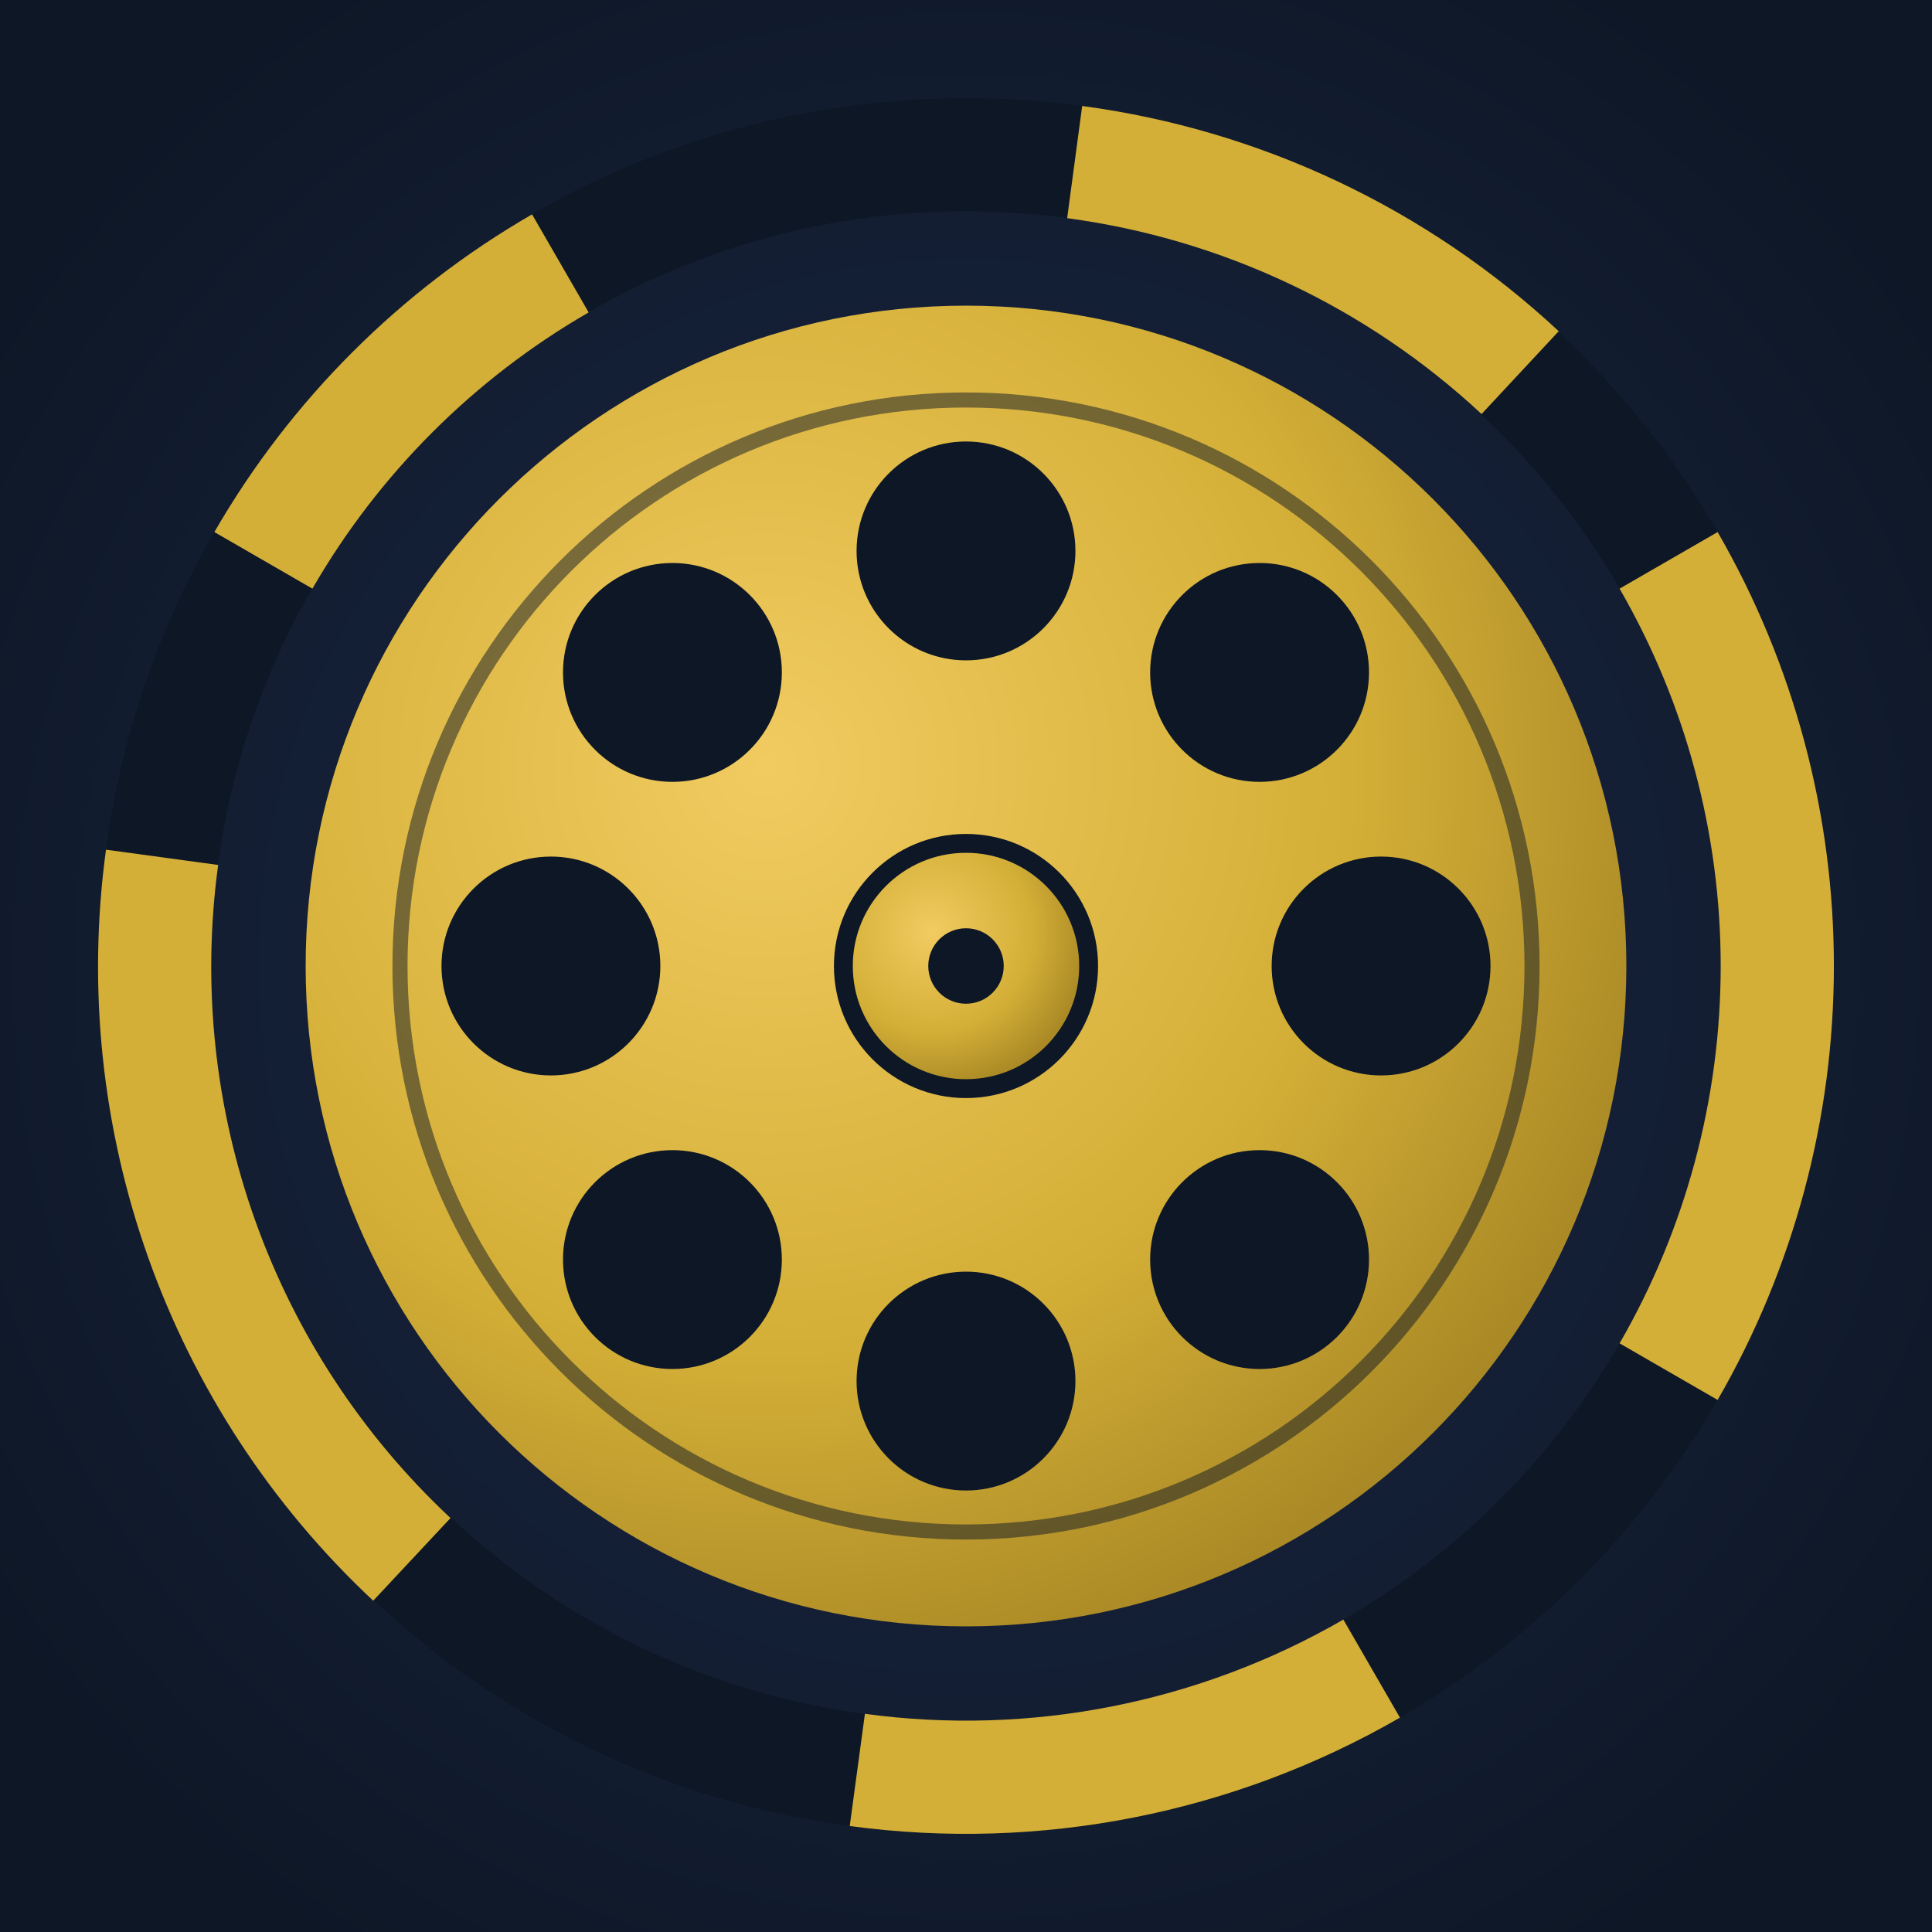
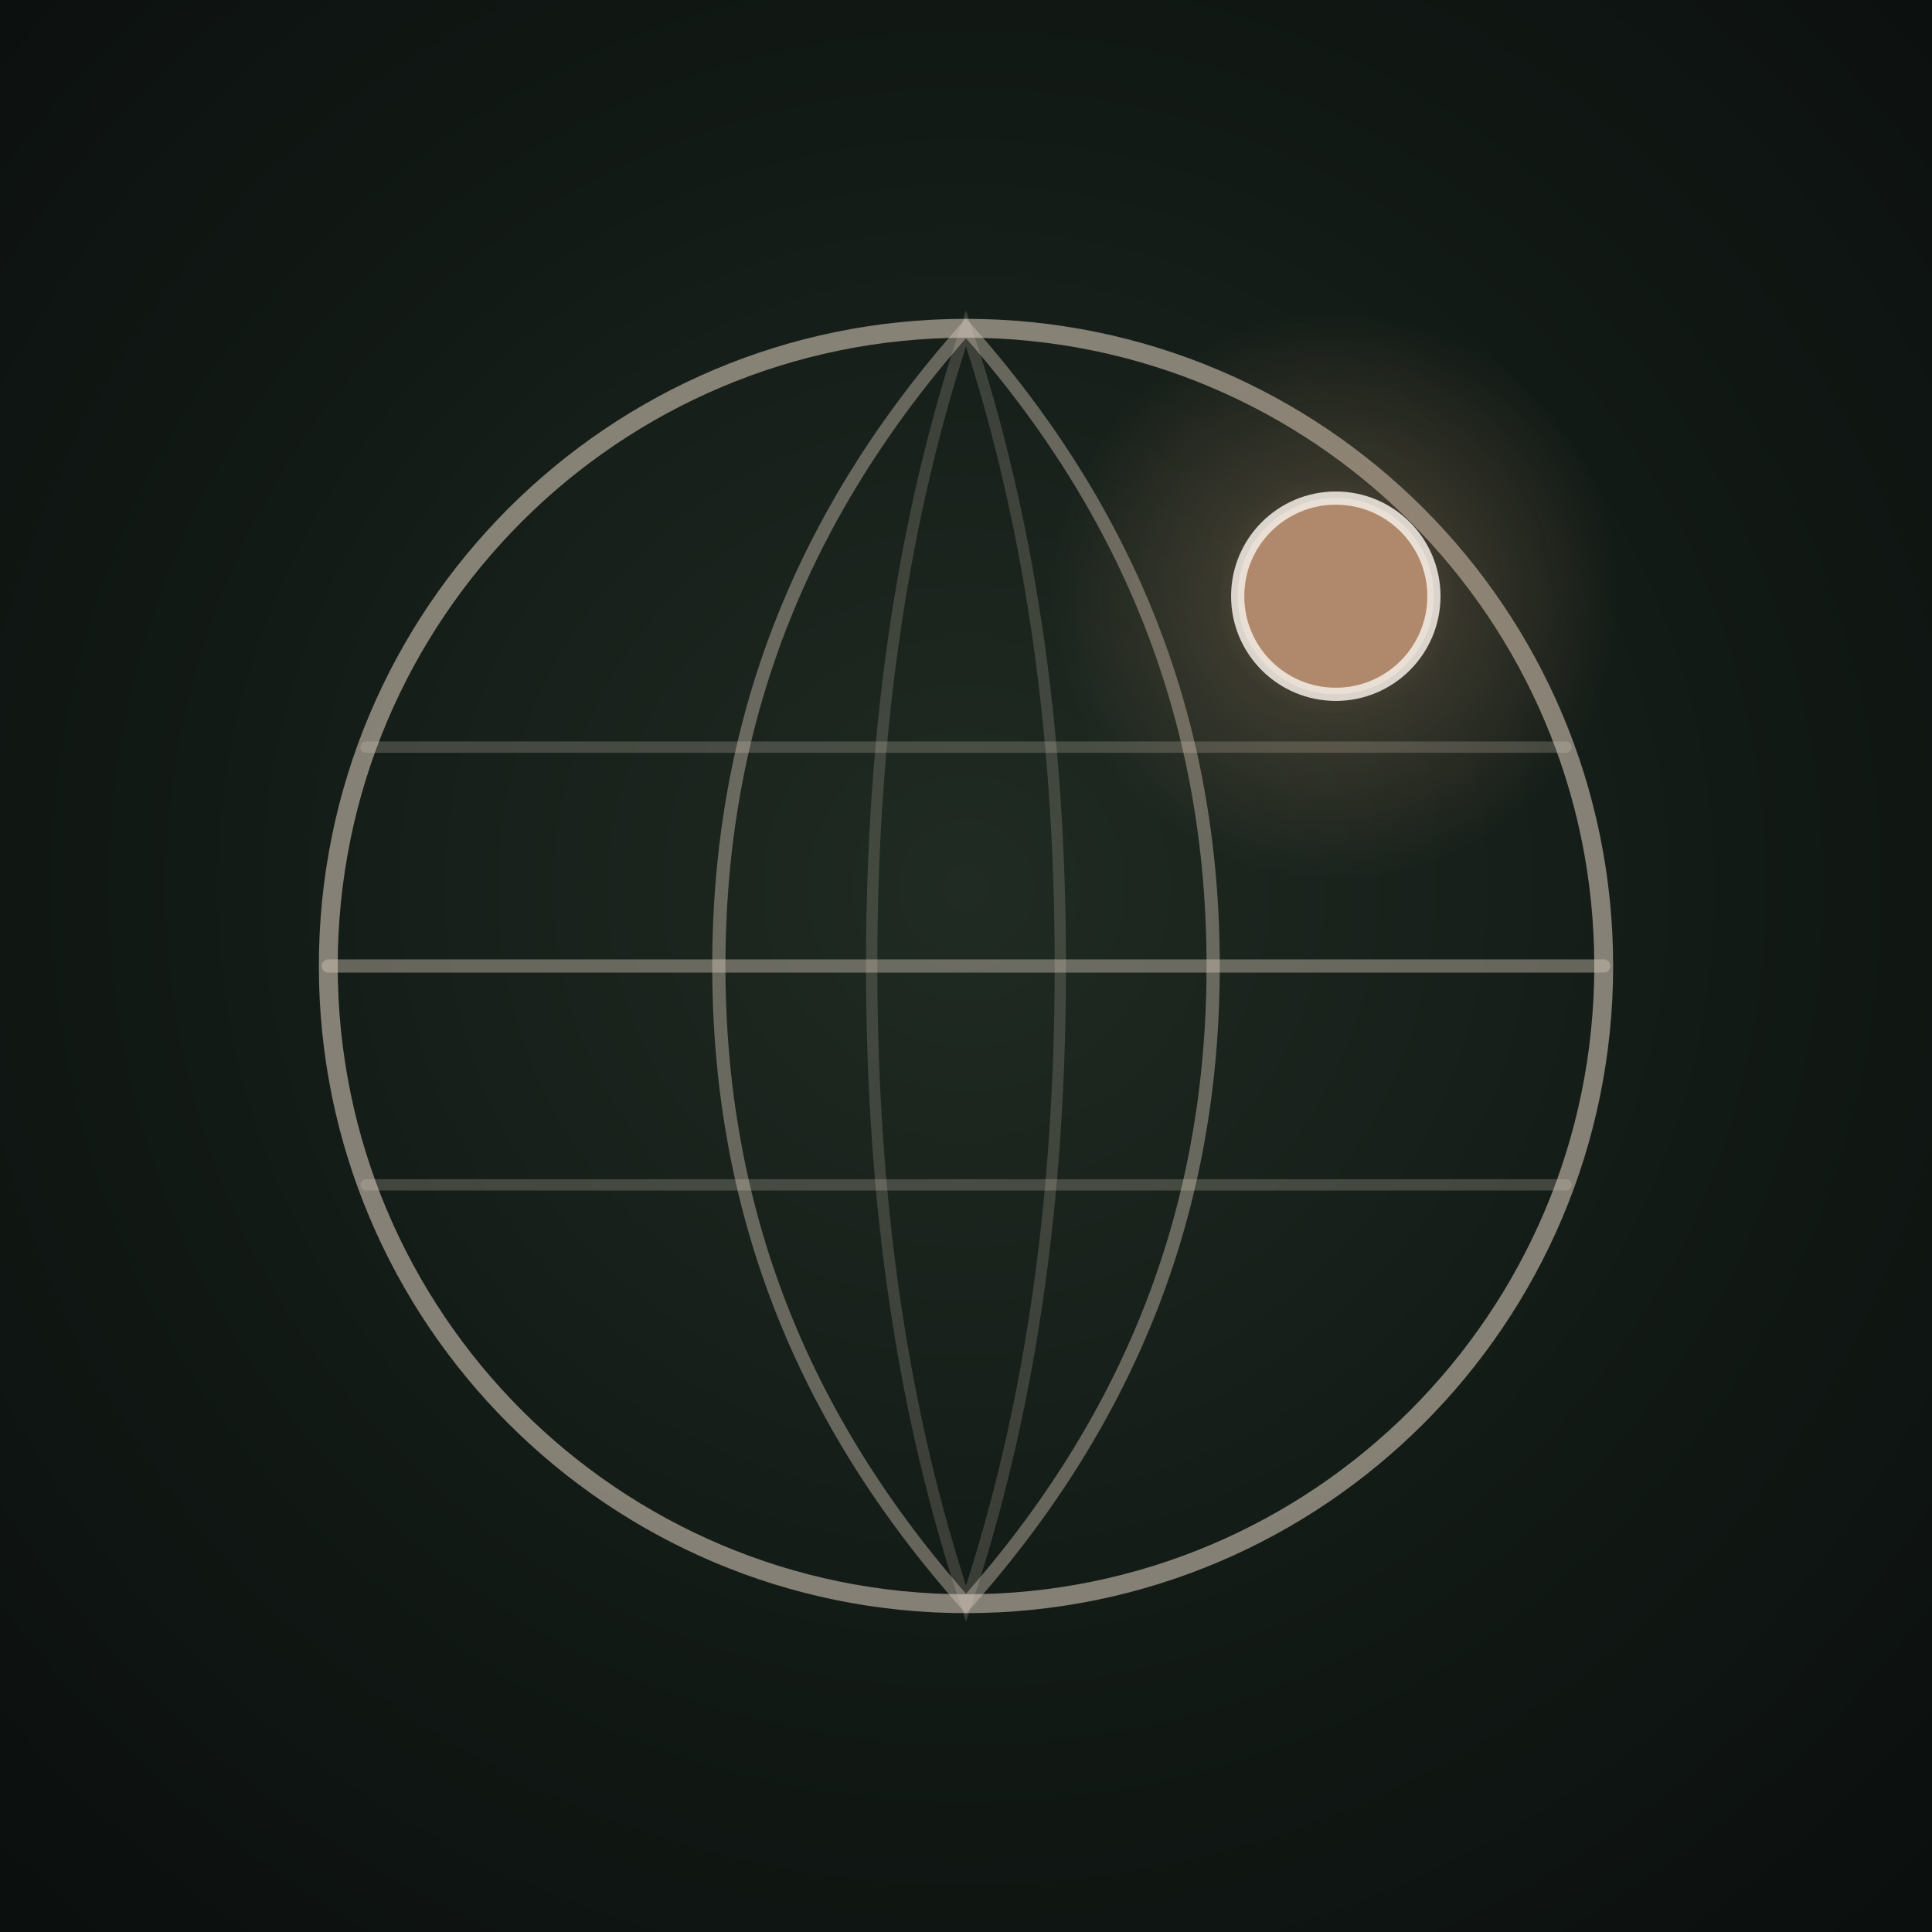
- <svg xmlns="http://www.w3.org/2000/svg" width="1024" height="1024" viewBox="0 0 1024 1024" role="img" aria-label="Trailer Roulette icon">
-   <rect width="1024" height="1024" fill="#0E1726" />
+ <svg xmlns="http://www.w3.org/2000/svg" width="1024" height="1024" viewBox="0 0 1024 1024">
  <defs>
-     <radialGradient id="glow" cx="50%" cy="50%" r="60%">
-       <stop offset="0%" stop-color="#1B2A4A" stop-opacity="1" />
-       <stop offset="100%" stop-color="#0E1726" stop-opacity="1" />
+     <radialGradient id="ground" cx="50%" cy="46%" r="72%">
+       <stop offset="0%" stop-color="#202B23" />
+       <stop offset="55%" stop-color="#121A15" />
+       <stop offset="100%" stop-color="#0B0F0E" />
    </radialGradient>
-     <radialGradient id="goldGrad" cx="35%" cy="35%" r="80%">
-       <stop offset="0%" stop-color="#F1CB60" />
-       <stop offset="55%" stop-color="#D4AF37" />
-       <stop offset="100%" stop-color="#9A7B1F" />
+     <radialGradient id="halo" cx="50%" cy="50%" r="50%">
+       <stop offset="0%" stop-color="#B0886B" stop-opacity="0.62" />
+       <stop offset="42%" stop-color="#B0886B" stop-opacity="0.22" />
+       <stop offset="100%" stop-color="#B0886B" stop-opacity="0" />
    </radialGradient>
  </defs>
-   <rect width="1024" height="1024" fill="url(#glow)" />
+   <rect width="1024" height="1024" fill="url(#ground)" />
+   <g transform="translate(512 512)" fill="none" stroke="#D7C9BB" stroke-linecap="round">
+     <circle r="338" stroke-opacity="0.58" stroke-width="10" />
+     <path d="M-338 0H338" stroke-opacity="0.42" stroke-width="7" />
+     <path d="M-318 -116H318M-318 116H318" stroke-opacity="0.24" stroke-width="6" />
+     <path d="M0 -338c88 99 131 210 131 338S88 239 0 338c-88-99-131-210-131-338S-88-239 0-338Z" stroke-opacity="0.42" stroke-width="7" />
+     <path d="M0 -338c33 99 50 210 50 338S33 239 0 338c-33-99-50-210-50-338S-33-239 0-338Z" stroke-opacity="0.2" stroke-width="6" />
+   </g>
  <g transform="translate(512 512)">
-     <circle r="430" fill="none" stroke="#0E1726" stroke-width="60" />
-     <g stroke="#D4AF37" stroke-width="60" fill="none" stroke-linecap="butt">
-       <path d="M 430 0 A 430 430 0 0 1 372.4 215" />
-       <path d="M 215 372.4 A 430 430 0 0 1 -57.6 426.1" />
-       <path d="M -293.7 314.5 A 430 430 0 0 1 -426.1 -57.6" />
-       <path d="M -372.4 -215 A 430 430 0 0 1 -215 -372.4" />
-       <path d="M 57.6 -426.1 A 430 430 0 0 1 293.7 -314.5" />
-       <path d="M 372.4 -215 A 430 430 0 0 1 430 0" />
-     </g>
-     <circle r="350" fill="url(#goldGrad)" />
-     <circle r="300" fill="none" stroke="#0E1726" stroke-width="8" opacity="0.5" />
-     <g fill="#0E1726">
-       <circle cx="0" cy="-220" r="58" />
-       <circle cx="155.6" cy="-155.6" r="58" />
-       <circle cx="220" cy="0" r="58" />
-       <circle cx="155.6" cy="155.6" r="58" />
-       <circle cx="0" cy="220" r="58" />
-       <circle cx="-155.6" cy="155.6" r="58" />
-       <circle cx="-220" cy="0" r="58" />
-       <circle cx="-155.6" cy="-155.6" r="58" />
-     </g>
-     <circle r="70" fill="#0E1726" />
-     <circle r="60" fill="url(#goldGrad)" />
-     <circle r="20" fill="#0E1726" />
+     <circle cx="196" cy="-196" r="150" fill="url(#halo)" />
+     <circle cx="196" cy="-196" r="52" fill="#B0886B" />
+     <circle cx="196" cy="-196" r="52" fill="none" stroke="#F4EFE7" stroke-opacity="0.85" stroke-width="7" />
  </g>
</svg>
